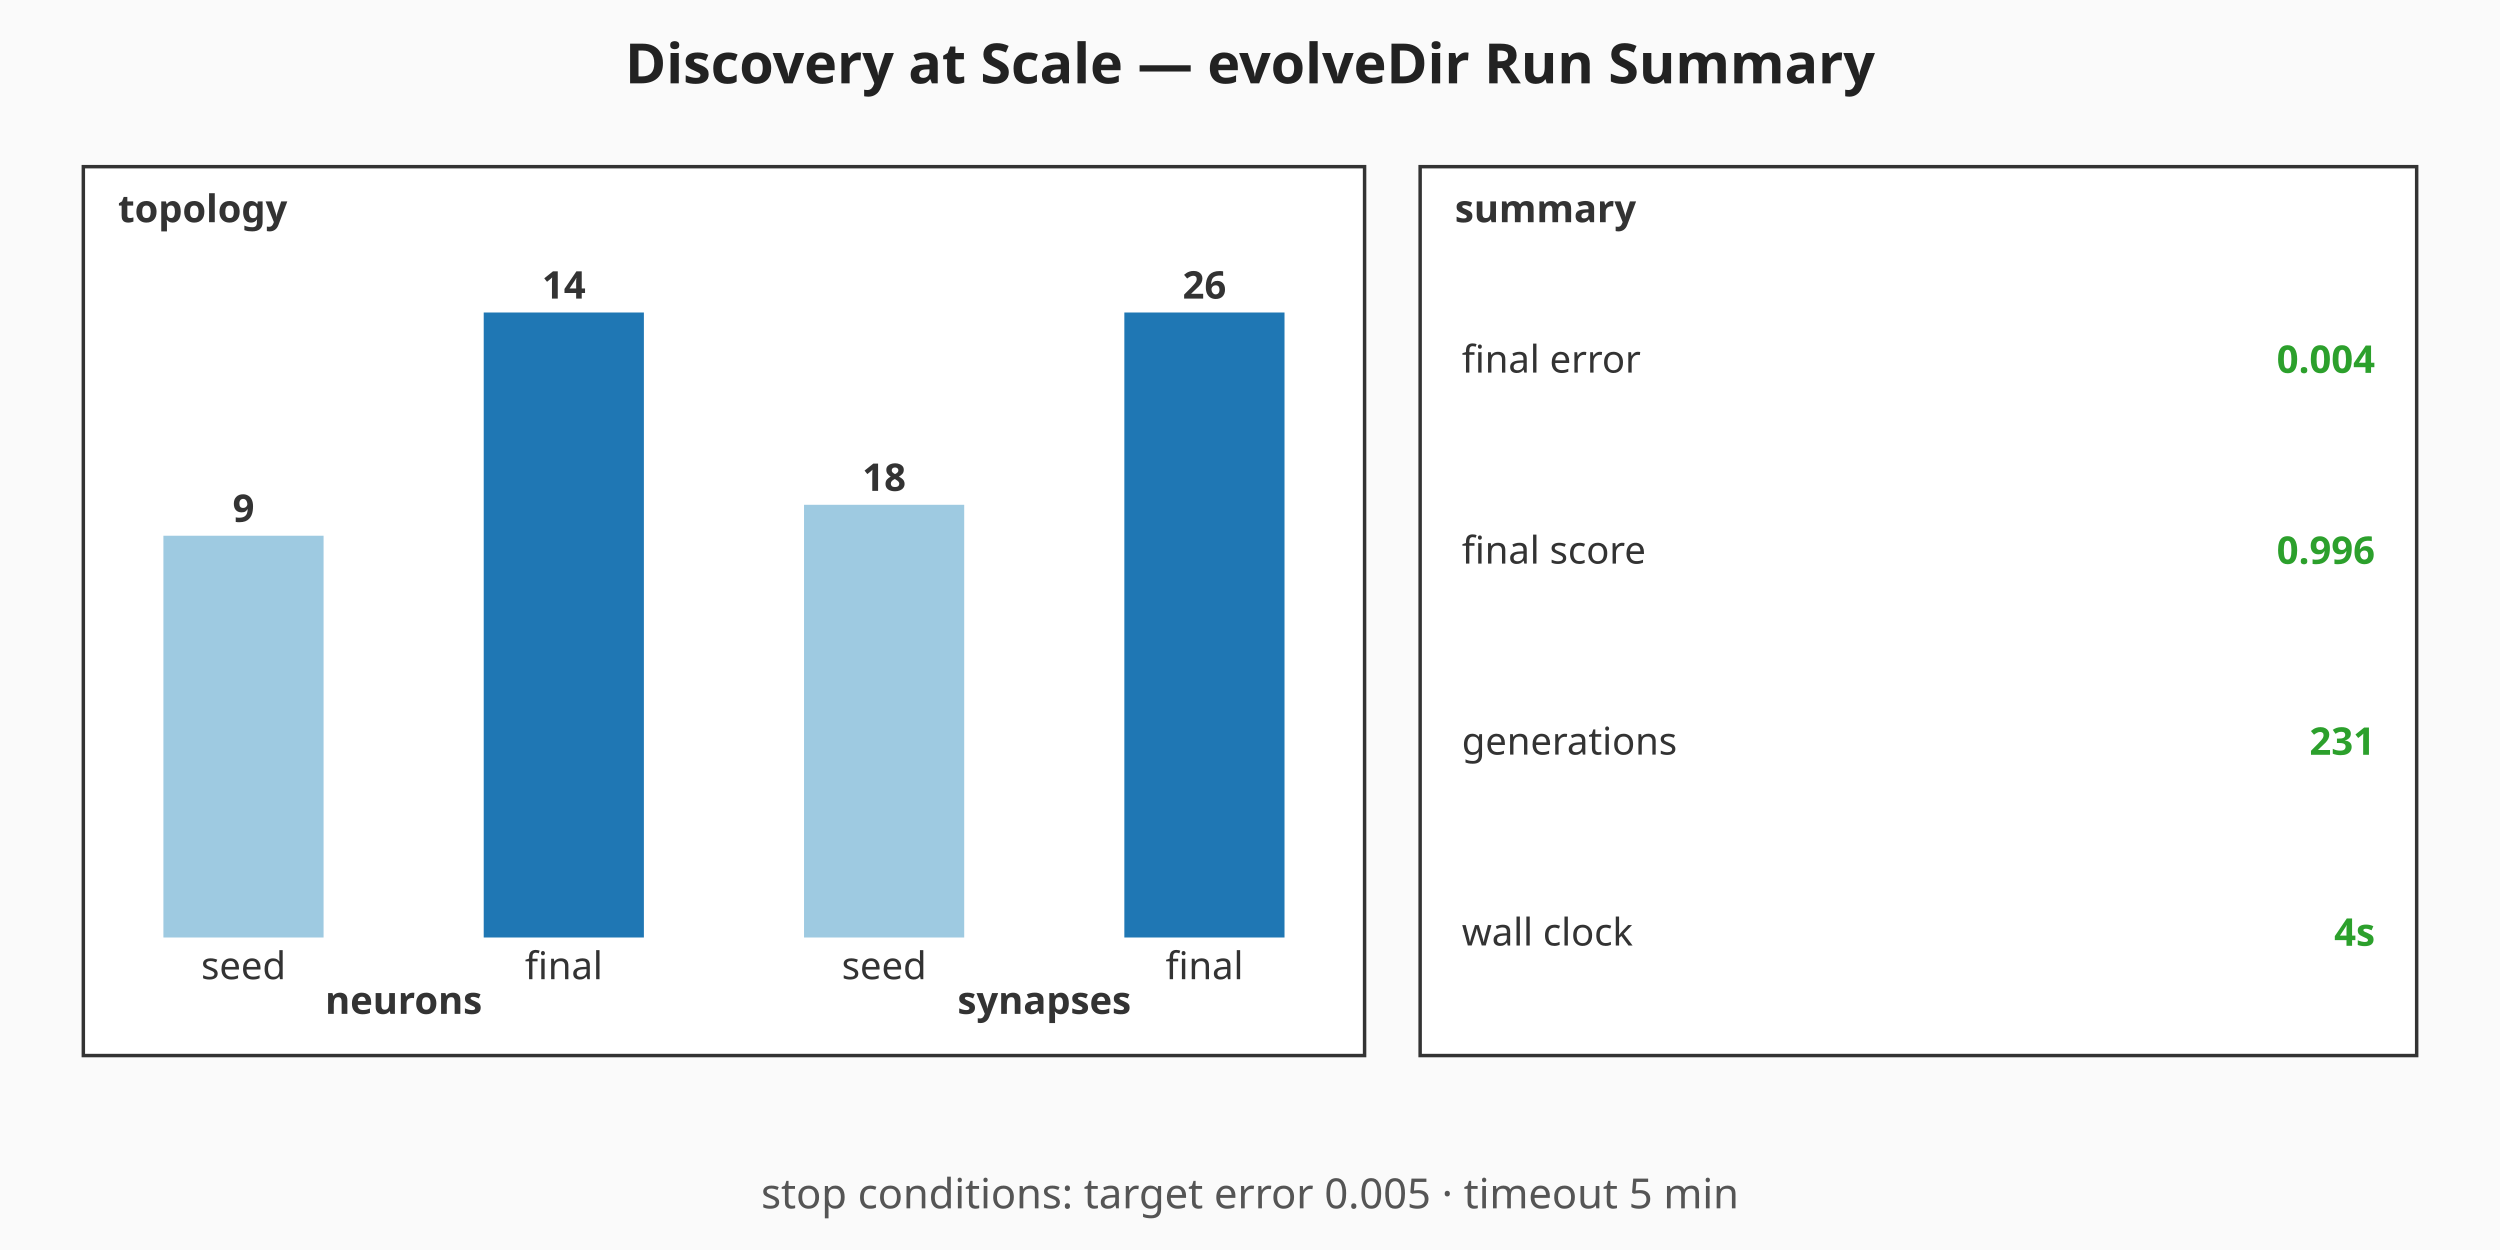
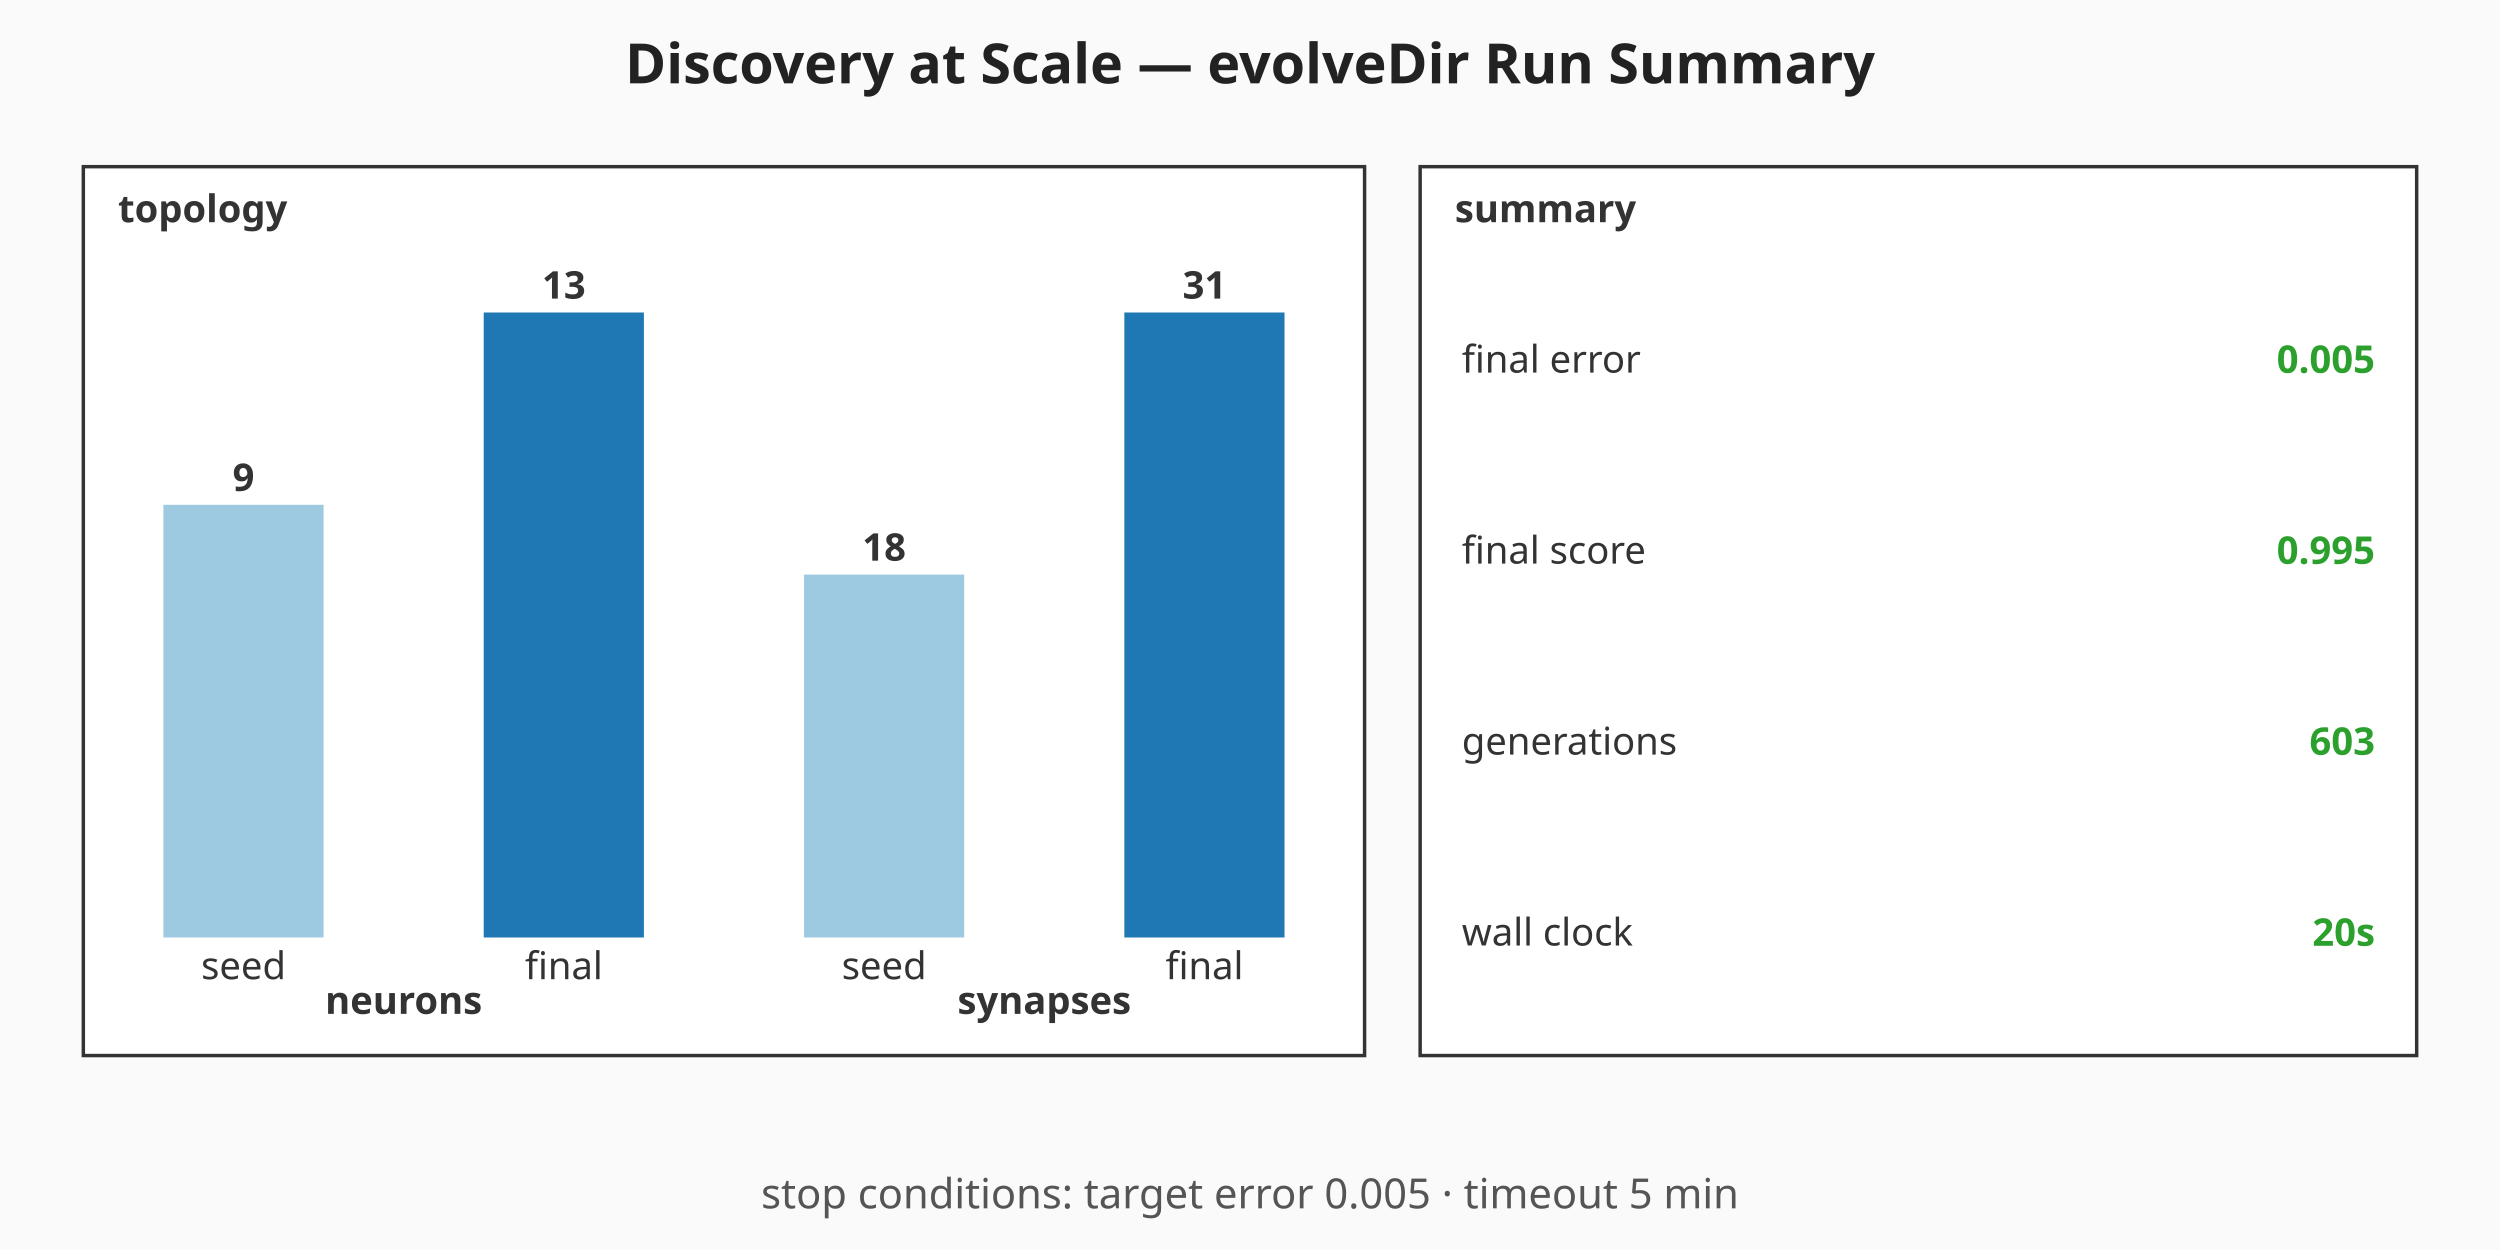
<svg xmlns="http://www.w3.org/2000/svg" viewBox="0 0 720 360" width="720" height="360" role="img" aria-label="Discovery at Scale — evolveDir Run Summary summary chart">
  <rect width="720" height="360" fill="#fafafa" />
  <text x="360" y="24" text-anchor="middle" font-family="sans-serif" font-size="16" font-weight="bold" fill="#222">Discovery at Scale — evolveDir Run Summary</text>
  <g class="topology" font-family="sans-serif" font-size="11" fill="#333">
    <rect x="24" y="48" width="369" height="256" fill="#ffffff" stroke="#333" stroke-width="1" />
    <text x="34" y="64" font-weight="bold">topology</text>
-     <rect class="topo-bar topo-bar-seed-neurons" x="47.06" y="154.29" width="46.13" height="115.71" fill="#9ecae1" />
-     <text x="70.13" y="150.29" text-anchor="middle" font-weight="bold">9</text>
+     <rect class="topo-bar topo-bar-seed-neurons" x="47.06" y="145.38" width="46.13" height="124.62" fill="#9ecae1" />
+     <text x="70.13" y="141.38" text-anchor="middle" font-weight="bold">9</text>
    <text x="70.13" y="282" text-anchor="middle">seed</text>
    <rect class="topo-bar topo-bar-final-neurons" x="139.31" y="90" width="46.13" height="180" fill="#1f77b4" />
-     <text x="162.38" y="86" text-anchor="middle" font-weight="bold">14</text>
+     <text x="162.38" y="86" text-anchor="middle" font-weight="bold">13</text>
    <text x="162.38" y="282" text-anchor="middle">final</text>
    <text x="116.25" y="292" text-anchor="middle" font-weight="bold">neurons</text>
-     <rect class="topo-bar topo-bar-seed-synapses" x="231.56" y="145.38" width="46.13" height="124.62" fill="#9ecae1" />
-     <text x="254.63" y="141.38" text-anchor="middle" font-weight="bold">18</text>
+     <rect class="topo-bar topo-bar-seed-synapses" x="231.56" y="165.48" width="46.13" height="104.52" fill="#9ecae1" />
+     <text x="254.63" y="161.48" text-anchor="middle" font-weight="bold">18</text>
    <text x="254.63" y="282" text-anchor="middle">seed</text>
    <rect class="topo-bar topo-bar-final-synapses" x="323.81" y="90" width="46.13" height="180" fill="#1f77b4" />
-     <text x="346.88" y="86" text-anchor="middle" font-weight="bold">26</text>
+     <text x="346.88" y="86" text-anchor="middle" font-weight="bold">31</text>
    <text x="346.88" y="282" text-anchor="middle">final</text>
    <text x="300.75" y="292" text-anchor="middle" font-weight="bold">synapses</text>
  </g>
  <g class="callouts" font-family="sans-serif" font-size="11" fill="#333">
    <rect x="409" y="48" width="287" height="256" fill="#ffffff" stroke="#333" stroke-width="1" />
    <text x="419" y="64" font-weight="bold">summary</text>
    <text class="callout-label" x="421" y="103.5" dominant-baseline="middle">final error</text>
-     <text class="callout-value" x="684" y="103.5" text-anchor="end" dominant-baseline="middle" font-weight="bold" fill="#2ca02c">0.004</text>
+     <text class="callout-value" x="684" y="103.5" text-anchor="end" dominant-baseline="middle" font-weight="bold" fill="#2ca02c">0.005</text>
    <text class="callout-label" x="421" y="158.5" dominant-baseline="middle">final score</text>
-     <text class="callout-value" x="684" y="158.5" text-anchor="end" dominant-baseline="middle" font-weight="bold" fill="#2ca02c">0.996</text>
+     <text class="callout-value" x="684" y="158.5" text-anchor="end" dominant-baseline="middle" font-weight="bold" fill="#2ca02c">0.995</text>
    <text class="callout-label" x="421" y="213.5" dominant-baseline="middle">generations</text>
-     <text class="callout-value" x="684" y="213.5" text-anchor="end" dominant-baseline="middle" font-weight="bold" fill="#2ca02c">231</text>
+     <text class="callout-value" x="684" y="213.5" text-anchor="end" dominant-baseline="middle" font-weight="bold" fill="#2ca02c">603</text>
    <text class="callout-label" x="421" y="268.5" dominant-baseline="middle">wall clock</text>
-     <text class="callout-value" x="684" y="268.5" text-anchor="end" dominant-baseline="middle" font-weight="bold" fill="#2ca02c">4s</text>
+     <text class="callout-value" x="684" y="268.5" text-anchor="end" dominant-baseline="middle" font-weight="bold" fill="#2ca02c">20s</text>
  </g>
  <g class="caption" font-family="sans-serif" font-size="12" fill="#555">
    <text x="360" y="348" text-anchor="middle">stop conditions: target error 0.005 · timeout 5 min</text>
  </g>
</svg>
